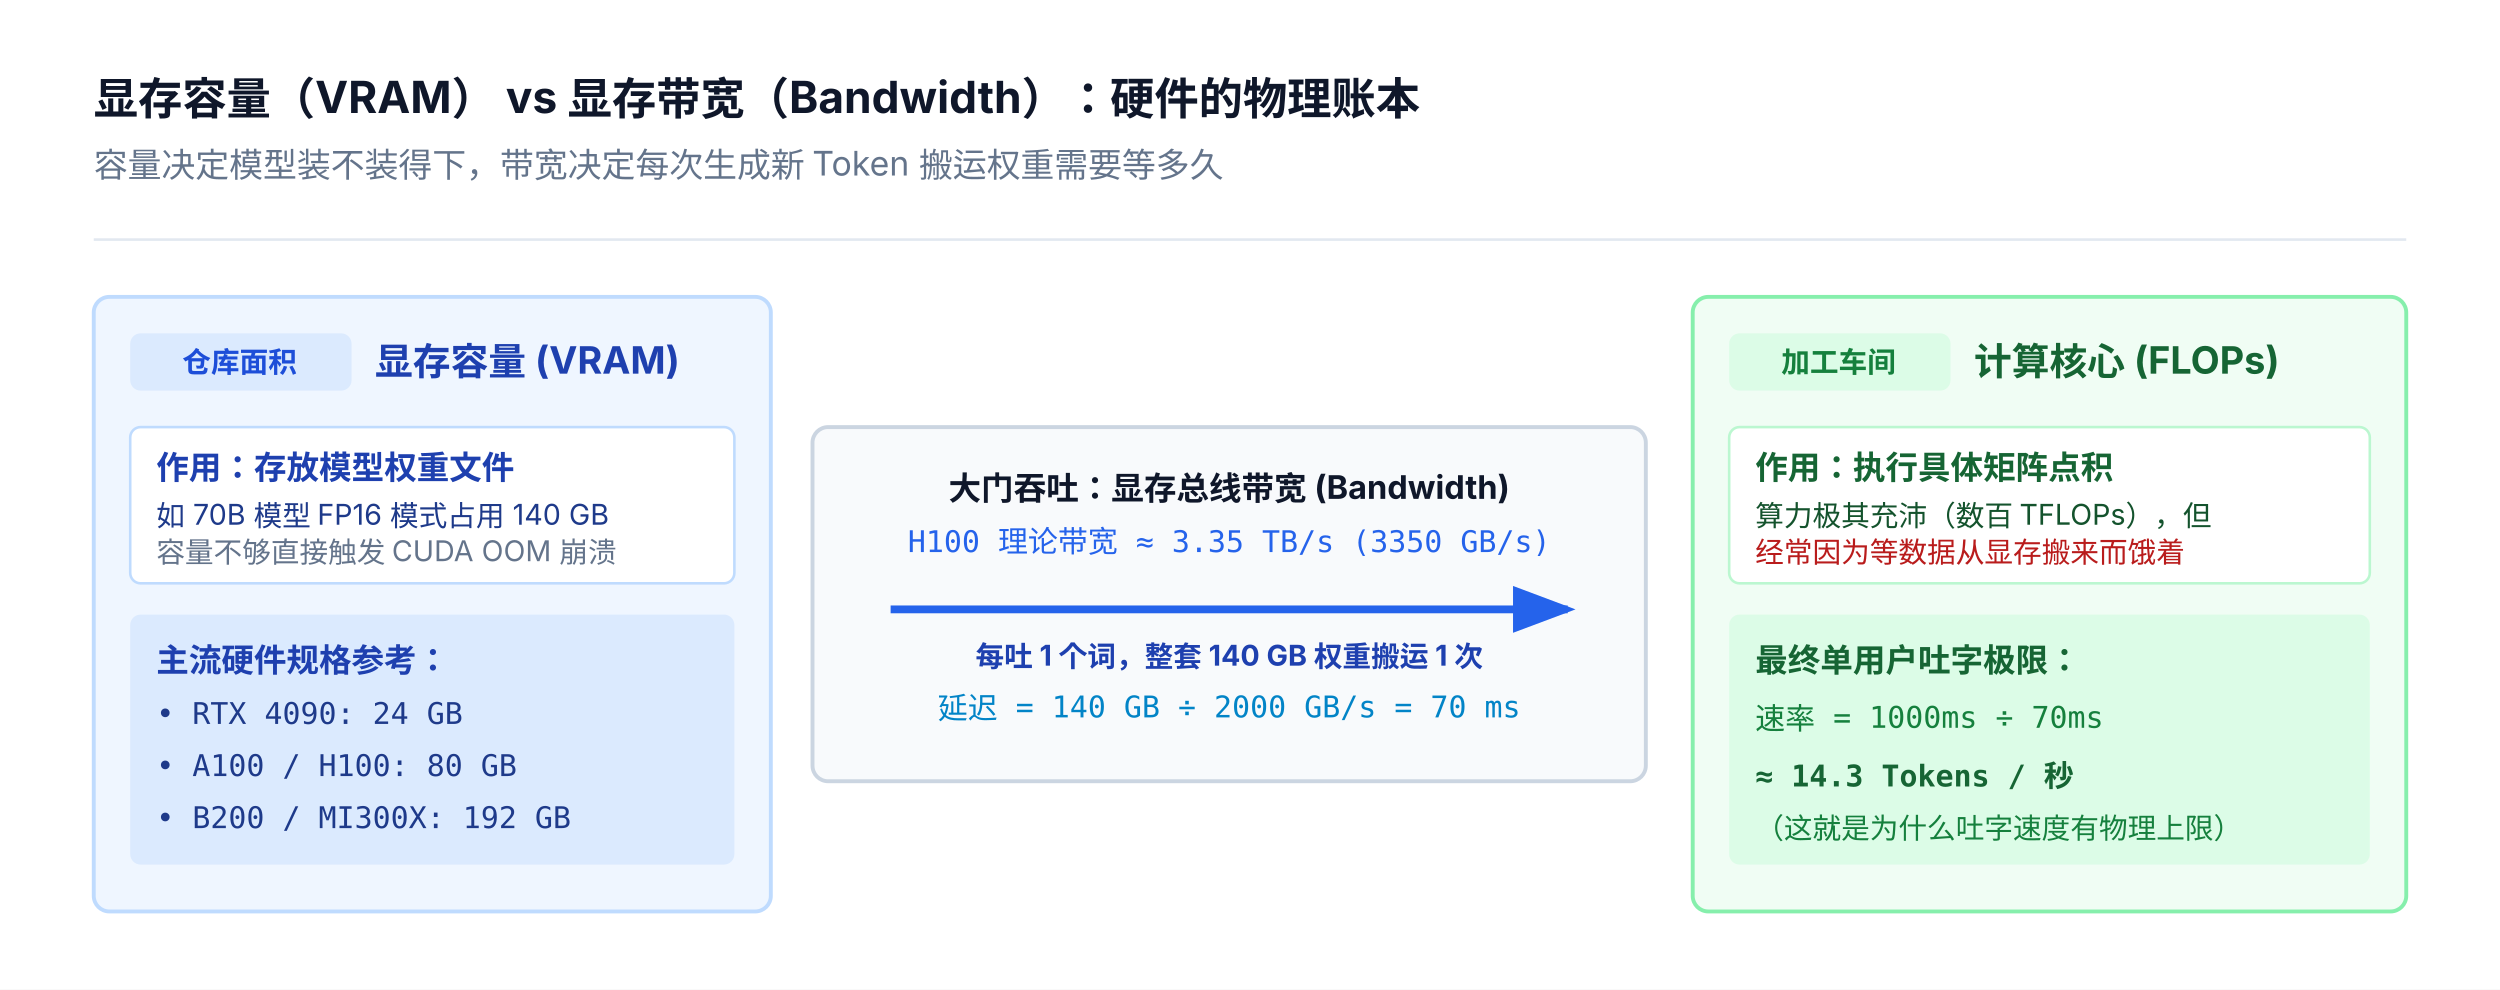
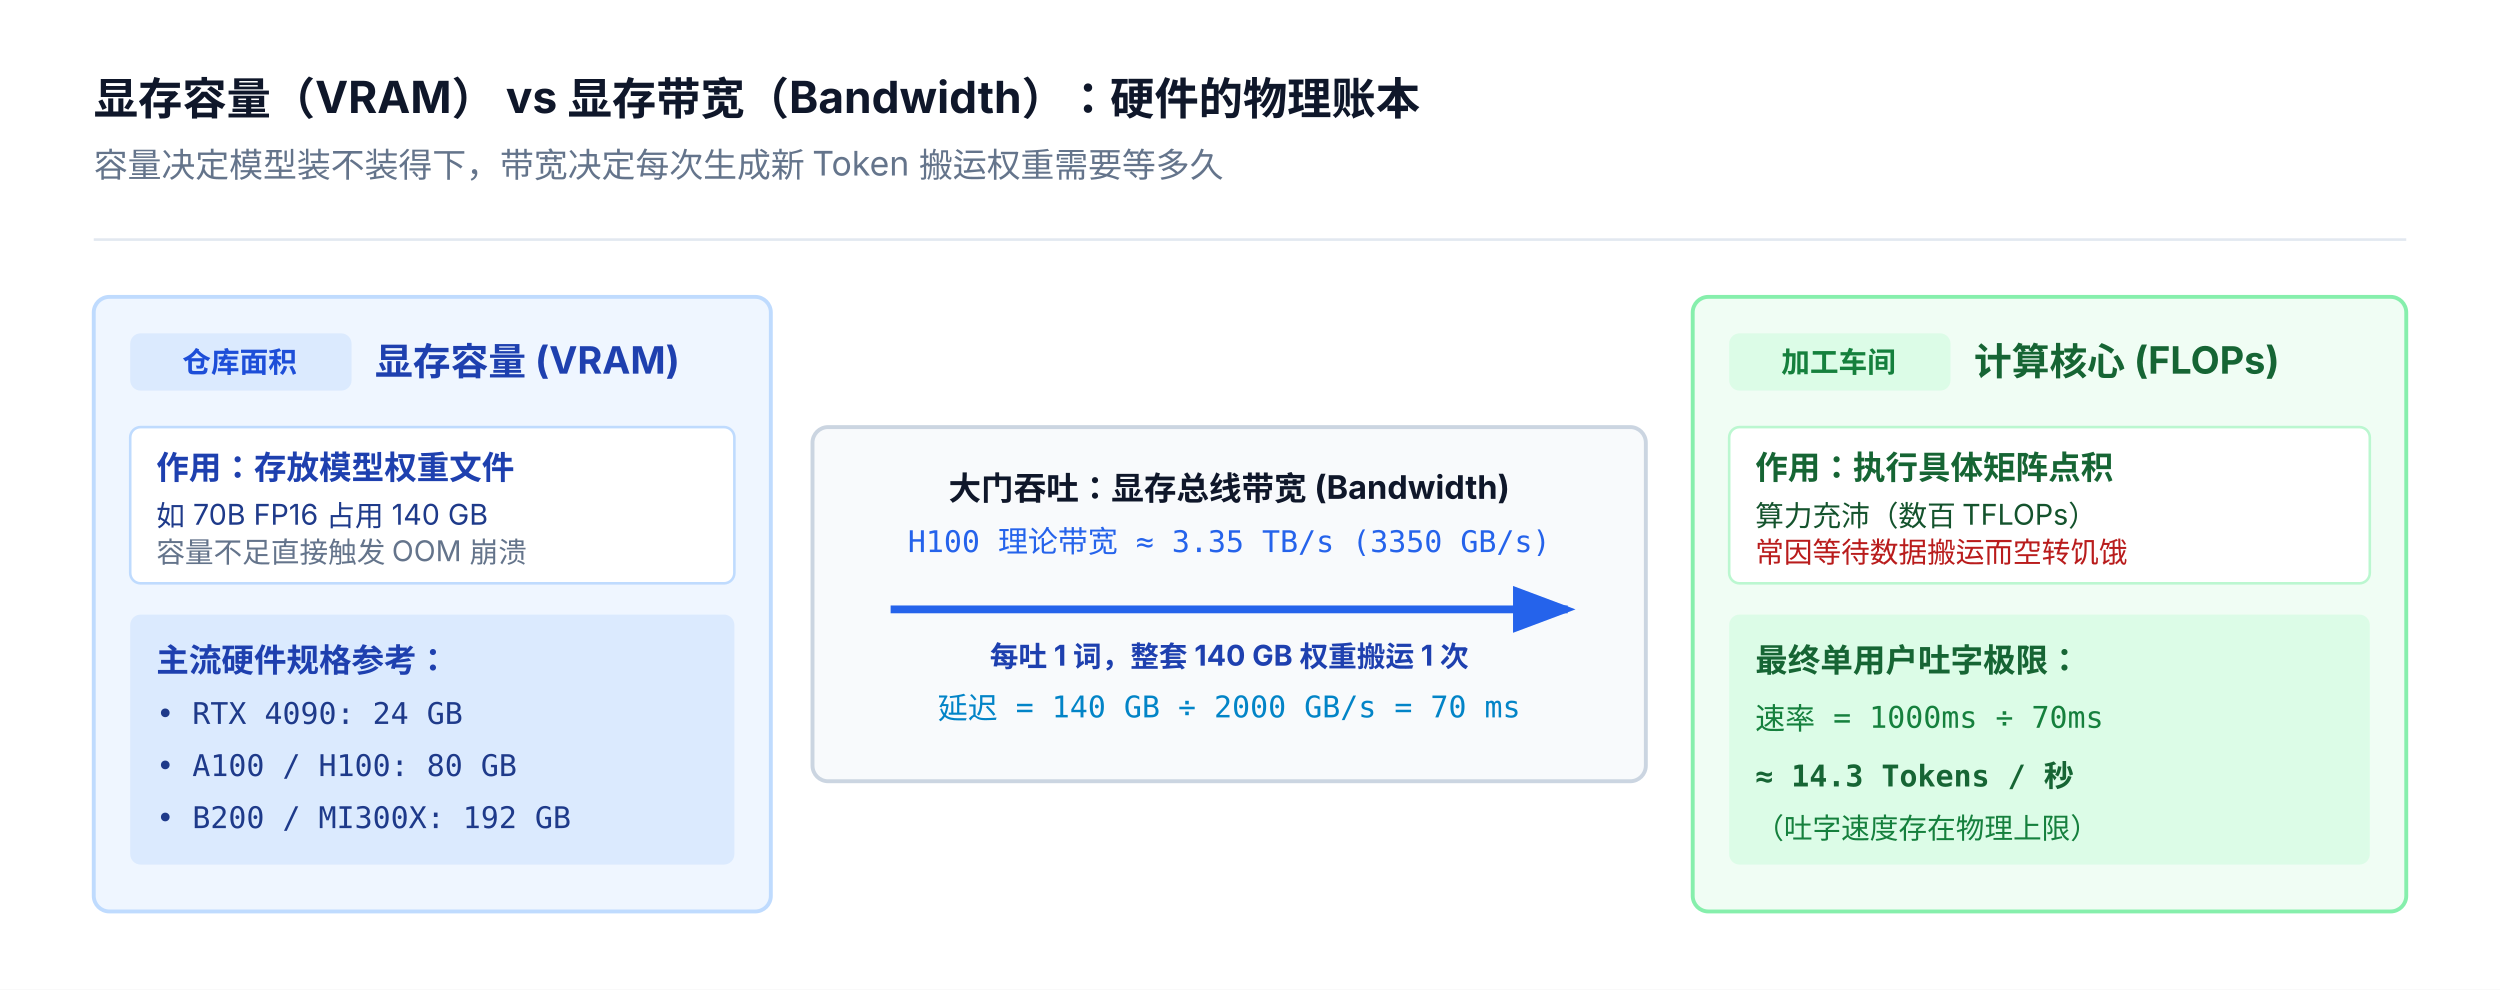
<svg xmlns="http://www.w3.org/2000/svg" viewBox="0 0 960 380" width="960" height="380">
  <defs>
    <style>
      text { font-family: -apple-system, BlinkMacSystemFont, "PingFang SC", "Segoe UI", "Noto Sans SC", sans-serif; }
      .title { font-size: 17px; font-weight: 700; fill: #0f172a; }
      .subtitle { font-size: 13px; font-weight: 400; fill: #64748b; }
      .col-title { font-size: 14.5px; font-weight: 700; }
      .tag { font-size: 11px; font-weight: 600; }
      .box-label { font-size: 12.5px; font-weight: 700; }
      .box-desc { font-size: 11px; font-weight: 400; line-height: 1.4; }
      .mono { font-family: "IBM Plex Mono", monospace; font-size: 11.5px; }
    </style>
    <marker id="arrowBlue" markerWidth="8" markerHeight="6" refX="7" refY="3" orient="auto">
      <polygon points="0 0, 8 3, 0 6" fill="#2563eb" />
    </marker>
  </defs>
  <rect width="960" height="380" fill="#ffffff" />
  <text x="36" y="44" class="title">显存容量（VRAM） vs 显存带宽（Bandwidth）：硬件的物理账本</text>
  <text x="36" y="68" class="subtitle">容量决定模型装不装得下，带宽决定每次生成新 Token 搬运权重需要等多久</text>
  <line x1="36" y1="92" x2="924" y2="92" stroke="#e2e8f0" stroke-width="1" />
  <g transform="translate(36, 114)">
    <g transform="translate(0, 0)">
      <rect width="260" height="236" rx="6" fill="#eff6ff" stroke="#bfdbfe" stroke-width="1.5" />
      <rect x="14" y="14" width="85" height="22" rx="4" fill="#dbeafe" />
      <text x="56" y="29" text-anchor="middle" class="tag" fill="#1d4ed8">仓库面积</text>
      <text x="108" y="30" class="col-title" fill="#1e40af">显存容量 (VRAM)</text>
      <g transform="translate(14, 50)">
        <rect width="232" height="60" rx="4" fill="#ffffff" stroke="#bfdbfe" />
        <text x="10" y="20" class="box-label" fill="#1e40af">作用：存放模型权重文件</text>
-         <text x="10" y="38" class="box-desc" fill="#1e3a8a">如 70B 模型 FP16 模式占用 140 GB</text>
-         <text x="10" y="52" class="box-desc" fill="#64748b">容量不够直接触发 CUDA OOM 崩溃</text>
+         <text x="10" y="38" class="box-desc" fill="#1e3a8a">如 70B FP16 占用 140 GB</text>
+         <text x="10" y="52" class="box-desc" fill="#64748b">容量不足直接触发 OOM 崩溃</text>
      </g>
      <g transform="translate(14, 122)">
        <rect width="232" height="96" rx="4" fill="#dbeafe" />
        <text x="10" y="22" class="box-label" fill="#1e40af">主流硬件规格参考：</text>
        <text x="10" y="42" class="mono" fill="#1e3a8a">• RTX 4090: 24 GB</text>
        <text x="10" y="62" class="mono" fill="#1e3a8a">• A100 / H100: 80 GB</text>
        <text x="10" y="82" class="mono" fill="#1e3a8a">• B200 / MI300X: 192 GB</text>
      </g>
    </g>
    <g transform="translate(276, 50)">
      <rect width="320" height="136" rx="6" fill="#f8fafc" stroke="#cbd5e1" stroke-width="1.5" />
      <text x="160" y="28" text-anchor="middle" class="box-label" fill="#0f172a">大门吞吐：显存总线带宽 (Bandwidth)</text>
      <text x="160" y="48" text-anchor="middle" class="mono" fill="#2563eb">H100 理论带宽 ≈ 3.35 TB/s (3350 GB/s)</text>
      <line x1="30" y1="70" x2="290" y2="70" stroke="#2563eb" stroke-width="3" marker-end="url(#arrowBlue)" />
-       <text x="160" y="92" text-anchor="middle" font-size="11px" font-weight="700" fill="#1e40af">每吐 1 个词，整套 140 GB 权重搬运 1 次</text>
+       <text x="160" y="92" text-anchor="middle" font-size="11px" font-weight="700" fill="#1e40af">每吐 1 词，整套 140 GB 权重搬运 1 次</text>
      <text x="160" y="112" text-anchor="middle" class="mono" fill="#0284c7">延迟 = 140 GB ÷ 2000 GB/s = 70 ms</text>
    </g>
    <g transform="translate(614, 0)">
      <rect width="274" height="236" rx="6" fill="#f0fdf4" stroke="#86efac" stroke-width="1.5" />
      <rect x="14" y="14" width="85" height="22" rx="4" fill="#dcfce7" />
      <text x="56" y="29" text-anchor="middle" class="tag" fill="#15803d">加工车间</text>
      <text x="108" y="30" class="col-title" fill="#166534">计算核心 (FLOPs)</text>
      <g transform="translate(14, 50)">
        <rect width="246" height="60" rx="4" fill="#ffffff" stroke="#bbf7d0" />
        <text x="10" y="20" class="box-label" fill="#166534">作用：执行具体矩阵点积</text>
-         <text x="10" y="38" class="box-desc" fill="#14532d">算力极其充沛（数百 TFLOPs），但</text>
-         <text x="10" y="52" class="box-desc" fill="#b91c1c">经常因为等数据从显存搬来而饿着</text>
+         <text x="10" y="38" class="box-desc" fill="#14532d">算力充沛（数百 TFLOPs）</text>
+         <text x="10" y="52" class="box-desc" fill="#b91c1c">常因等待数据搬运而空转饥饿</text>
      </g>
      <g transform="translate(14, 122)">
        <rect width="246" height="96" rx="4" fill="#dcfce7" />
        <text x="10" y="22" class="box-label" fill="#166534">最终单用户吐字极限：</text>
        <text x="10" y="44" class="mono" fill="#15803d">速率 = 1000ms ÷ 70ms</text>
        <text x="10" y="66" class="mono" font-weight="700" fill="#166534">≈ 14.3 Tokens / 秒</text>
-         <text x="10" y="86" class="box-desc" fill="#15803d">（这就是为什么吐字速度有物理上限）</text>
+         <text x="10" y="86" class="box-desc" fill="#15803d">（吐字速度存在物理上限）</text>
      </g>
    </g>
  </g>
</svg>
